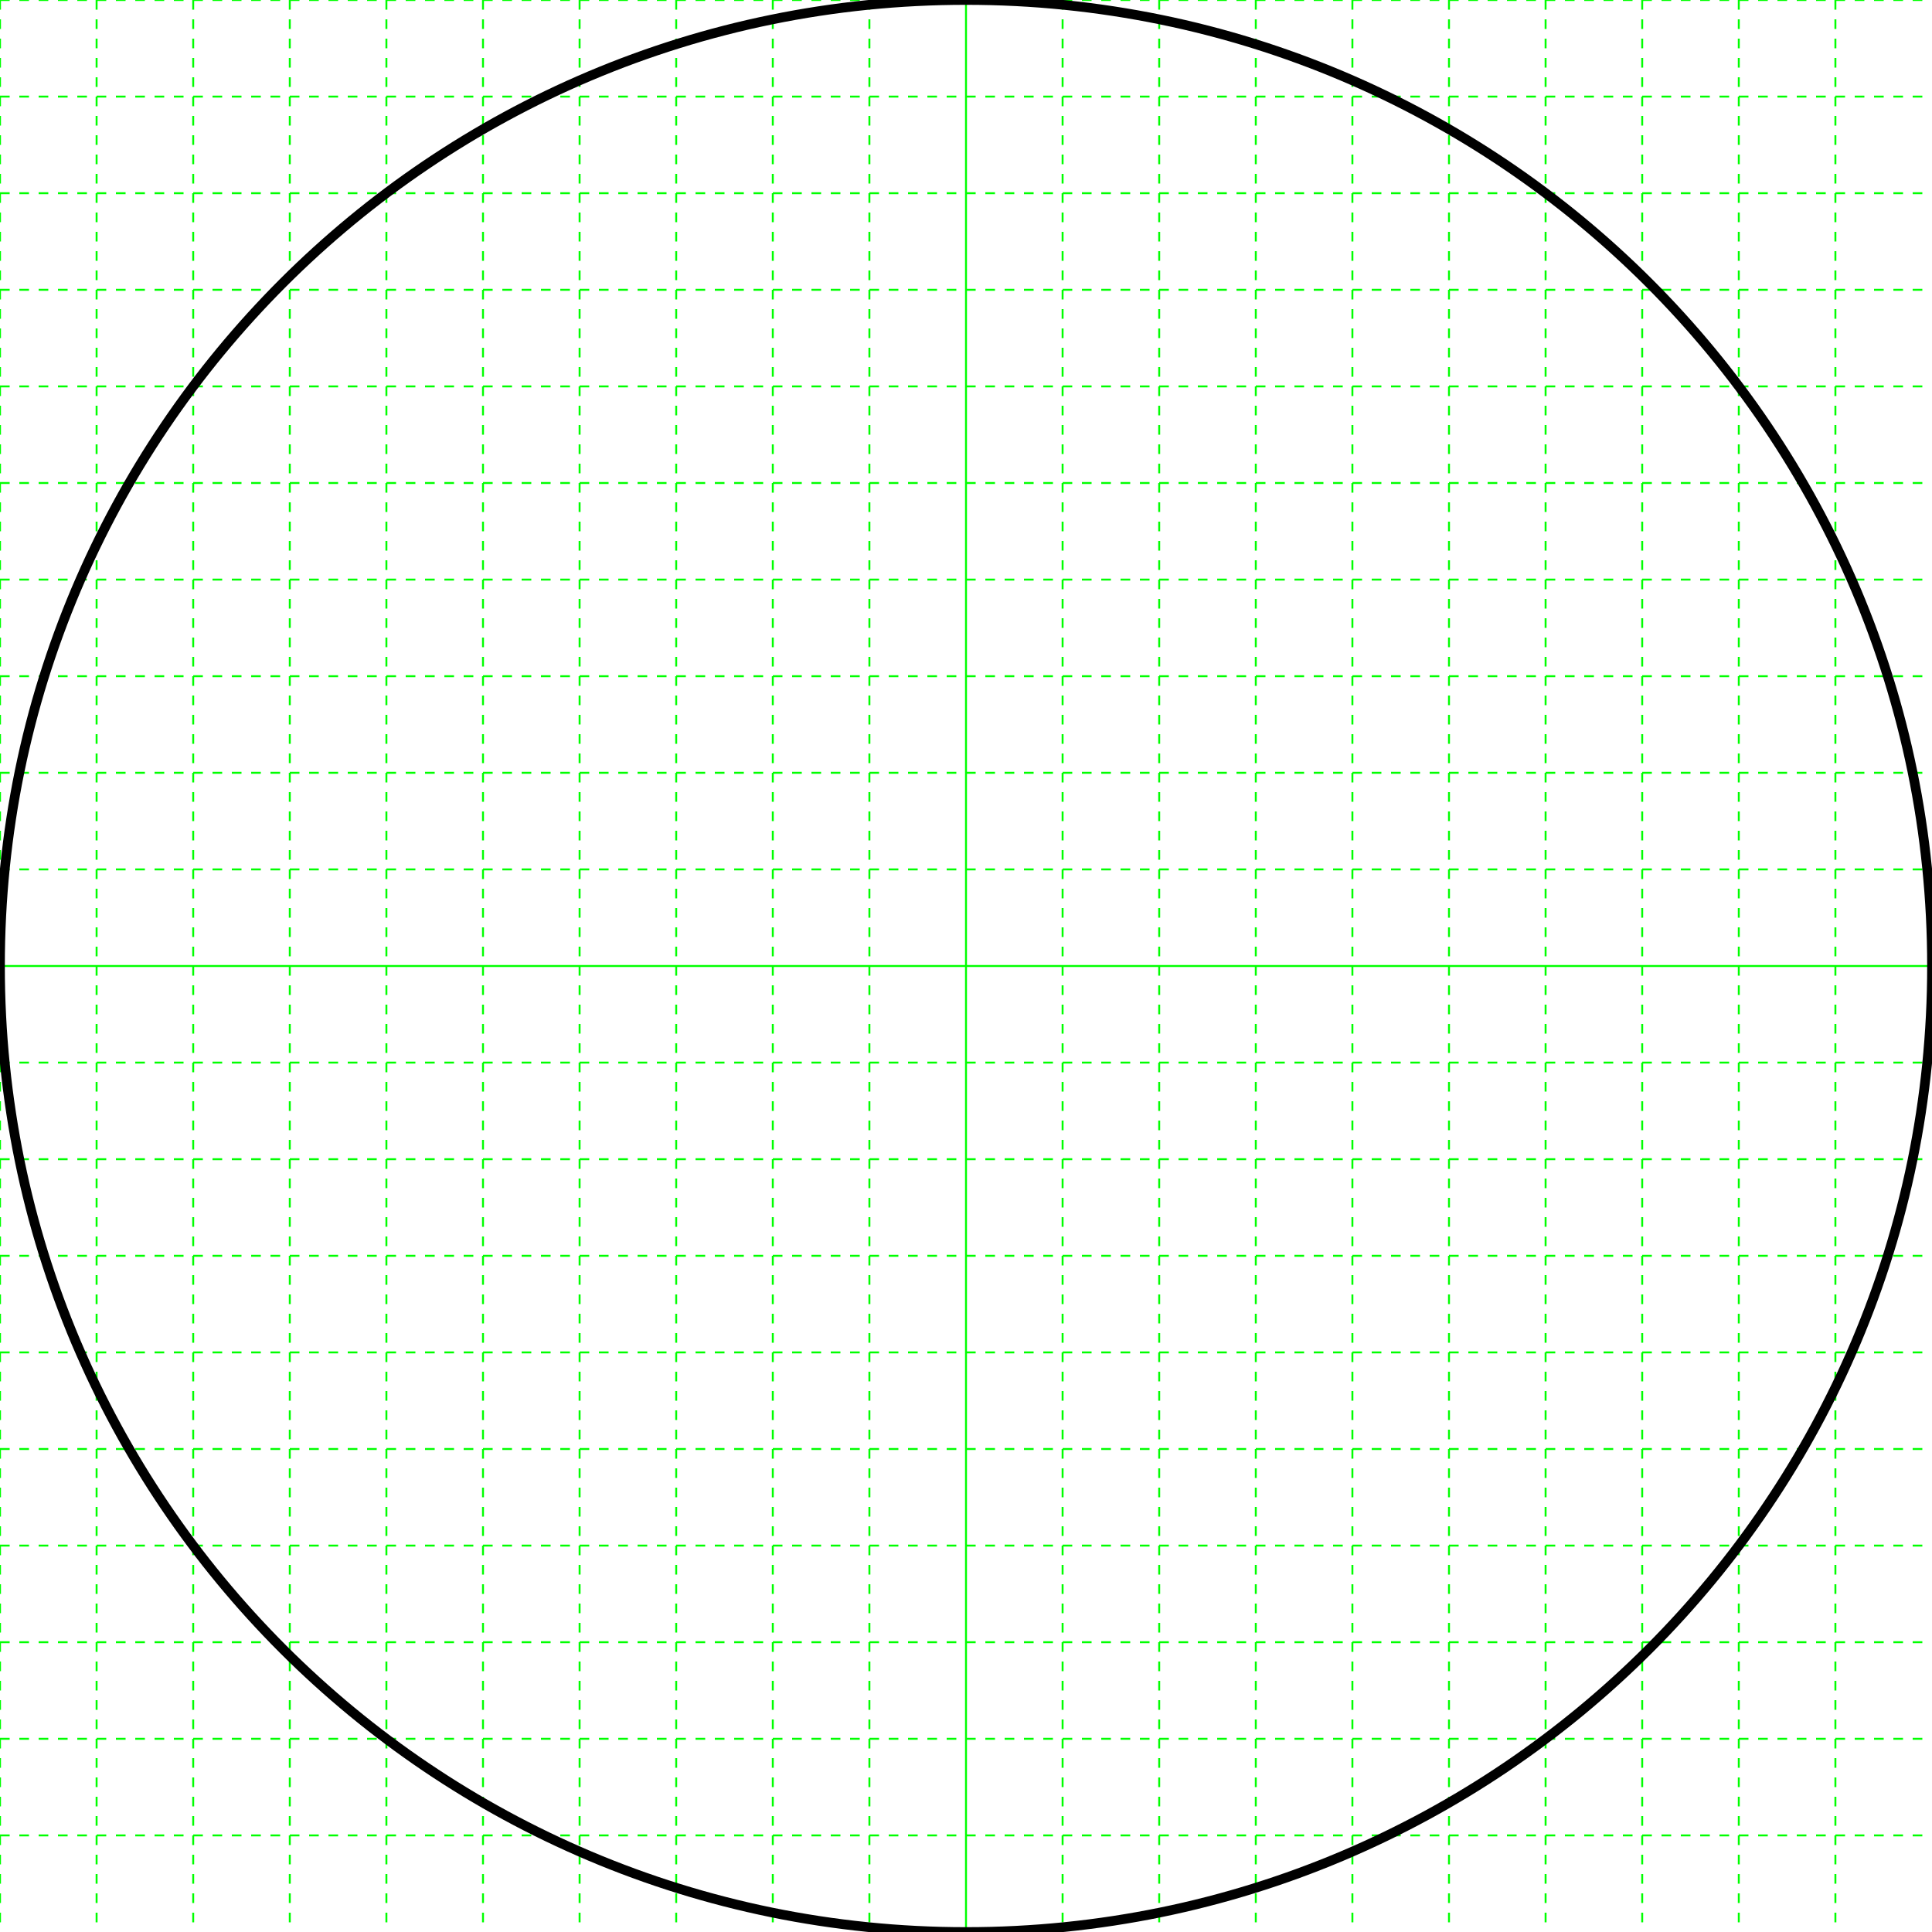
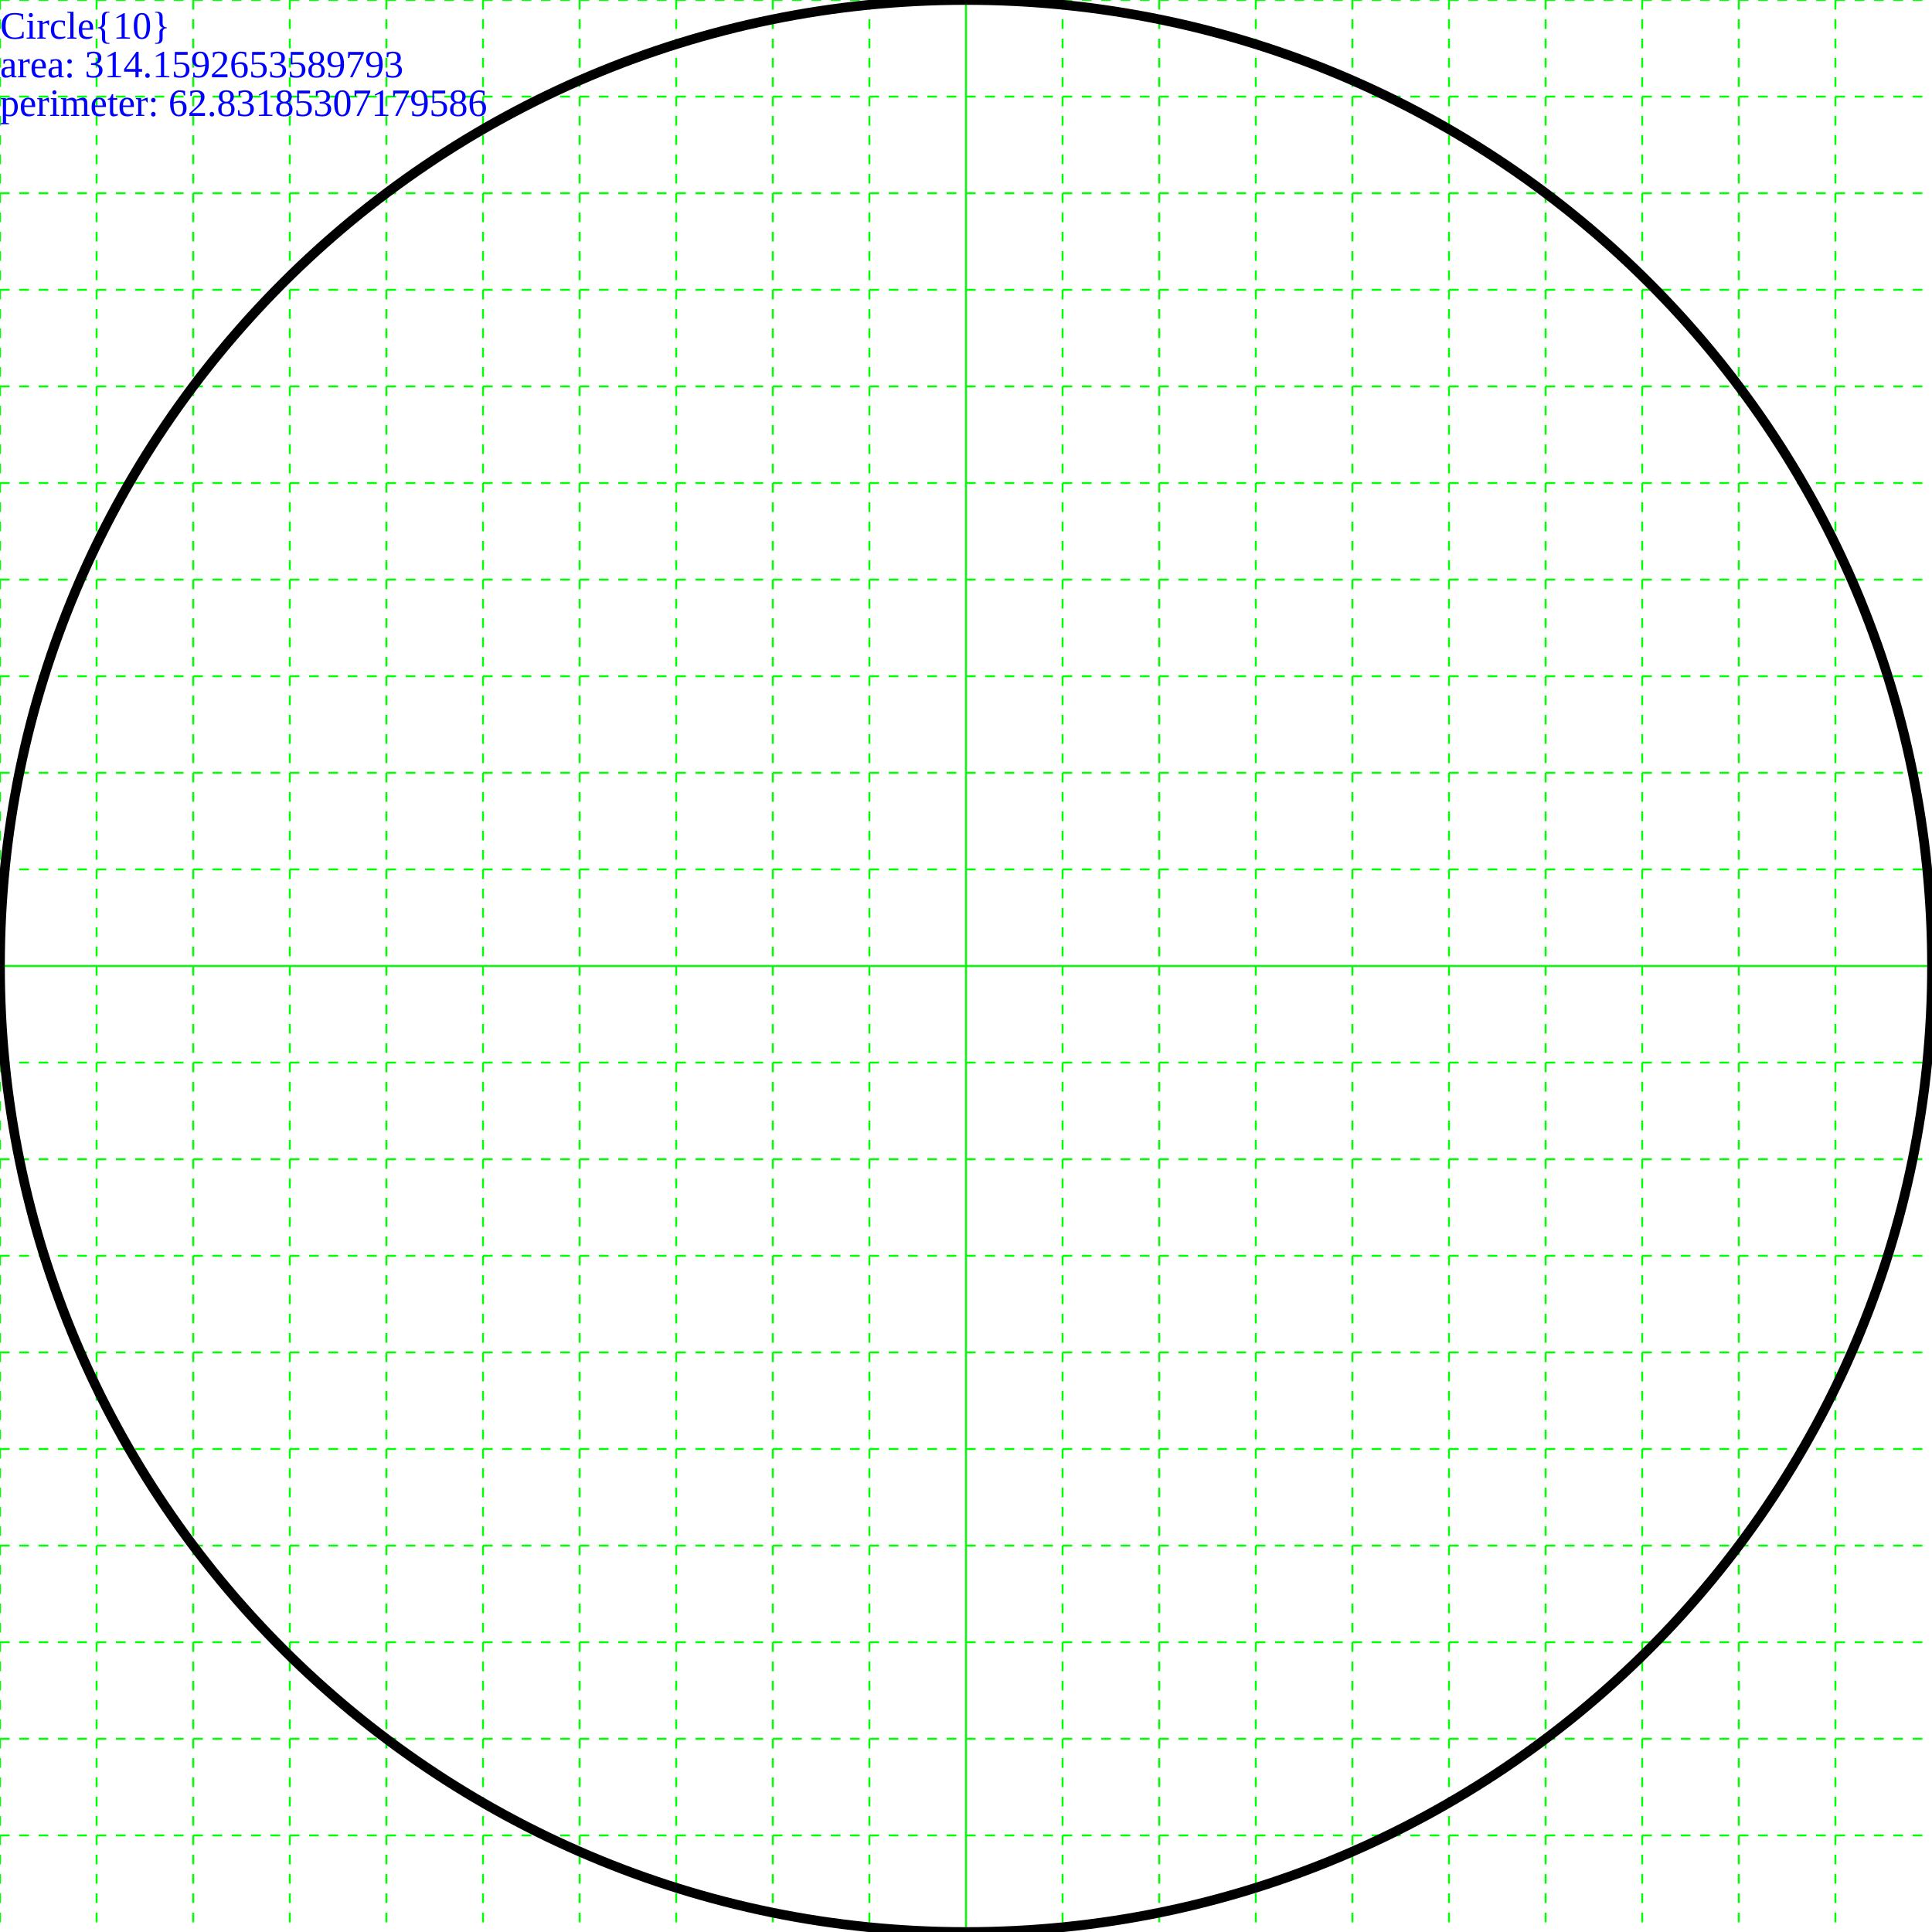
<svg xmlns="http://www.w3.org/2000/svg" height="200" width="200">
  <g id="grid">
    <line stroke="#00ff00" stroke-dasharray="1,1" stroke-width="0.2" x1="0" x2="0" y1="0" y2="200" />
    <line stroke="#00ff00" stroke-dasharray="1,1" stroke-width="0.2" x1="10" x2="10" y1="0" y2="200" />
    <line stroke="#00ff00" stroke-dasharray="1,1" stroke-width="0.2" x1="20" x2="20" y1="0" y2="200" />
    <line stroke="#00ff00" stroke-dasharray="1,1" stroke-width="0.2" x1="30" x2="30" y1="0" y2="200" />
    <line stroke="#00ff00" stroke-dasharray="1,1" stroke-width="0.2" x1="40" x2="40" y1="0" y2="200" />
    <line stroke="#00ff00" stroke-dasharray="1,1" stroke-width="0.2" x1="50" x2="50" y1="0" y2="200" />
    <line stroke="#00ff00" stroke-dasharray="1,1" stroke-width="0.2" x1="60" x2="60" y1="0" y2="200" />
    <line stroke="#00ff00" stroke-dasharray="1,1" stroke-width="0.2" x1="70" x2="70" y1="0" y2="200" />
    <line stroke="#00ff00" stroke-dasharray="1,1" stroke-width="0.2" x1="80" x2="80" y1="0" y2="200" />
    <line stroke="#00ff00" stroke-dasharray="1,1" stroke-width="0.2" x1="90" x2="90" y1="0" y2="200" />
    <line stroke="#00ff00" stroke-width="0.2" x1="100" x2="100" y1="0" y2="200" />
    <line stroke="#00ff00" stroke-dasharray="1,1" stroke-width="0.2" x1="110" x2="110" y1="0" y2="200" />
    <line stroke="#00ff00" stroke-dasharray="1,1" stroke-width="0.2" x1="120" x2="120" y1="0" y2="200" />
    <line stroke="#00ff00" stroke-dasharray="1,1" stroke-width="0.2" x1="130" x2="130" y1="0" y2="200" />
    <line stroke="#00ff00" stroke-dasharray="1,1" stroke-width="0.2" x1="140" x2="140" y1="0" y2="200" />
    <line stroke="#00ff00" stroke-dasharray="1,1" stroke-width="0.2" x1="150" x2="150" y1="0" y2="200" />
    <line stroke="#00ff00" stroke-dasharray="1,1" stroke-width="0.2" x1="160" x2="160" y1="0" y2="200" />
    <line stroke="#00ff00" stroke-dasharray="1,1" stroke-width="0.2" x1="170" x2="170" y1="0" y2="200" />
    <line stroke="#00ff00" stroke-dasharray="1,1" stroke-width="0.2" x1="180" x2="180" y1="0" y2="200" />
    <line stroke="#00ff00" stroke-dasharray="1,1" stroke-width="0.2" x1="190" x2="190" y1="0" y2="200" />
    <line stroke="#00ff00" stroke-dasharray="1,1" stroke-width="0.2" x1="0" x2="200" y1="0" y2="0" />
    <line stroke="#00ff00" stroke-dasharray="1,1" stroke-width="0.2" x1="0" x2="200" y1="10" y2="10" />
    <line stroke="#00ff00" stroke-dasharray="1,1" stroke-width="0.2" x1="0" x2="200" y1="20" y2="20" />
    <line stroke="#00ff00" stroke-dasharray="1,1" stroke-width="0.2" x1="0" x2="200" y1="30" y2="30" />
    <line stroke="#00ff00" stroke-dasharray="1,1" stroke-width="0.2" x1="0" x2="200" y1="40" y2="40" />
    <line stroke="#00ff00" stroke-dasharray="1,1" stroke-width="0.2" x1="0" x2="200" y1="50" y2="50" />
    <line stroke="#00ff00" stroke-dasharray="1,1" stroke-width="0.2" x1="0" x2="200" y1="60" y2="60" />
    <line stroke="#00ff00" stroke-dasharray="1,1" stroke-width="0.2" x1="0" x2="200" y1="70" y2="70" />
    <line stroke="#00ff00" stroke-dasharray="1,1" stroke-width="0.2" x1="0" x2="200" y1="80" y2="80" />
    <line stroke="#00ff00" stroke-dasharray="1,1" stroke-width="0.2" x1="0" x2="200" y1="90" y2="90" />
    <line stroke="#00ff00" stroke-width="0.2" x1="0" x2="200" y1="100" y2="100" />
    <line stroke="#00ff00" stroke-dasharray="1,1" stroke-width="0.2" x1="0" x2="200" y1="110" y2="110" />
    <line stroke="#00ff00" stroke-dasharray="1,1" stroke-width="0.2" x1="0" x2="200" y1="120" y2="120" />
    <line stroke="#00ff00" stroke-dasharray="1,1" stroke-width="0.2" x1="0" x2="200" y1="130" y2="130" />
    <line stroke="#00ff00" stroke-dasharray="1,1" stroke-width="0.2" x1="0" x2="200" y1="140" y2="140" />
    <line stroke="#00ff00" stroke-dasharray="1,1" stroke-width="0.2" x1="0" x2="200" y1="150" y2="150" />
    <line stroke="#00ff00" stroke-dasharray="1,1" stroke-width="0.2" x1="0" x2="200" y1="160" y2="160" />
    <line stroke="#00ff00" stroke-dasharray="1,1" stroke-width="0.2" x1="0" x2="200" y1="170" y2="170" />
    <line stroke="#00ff00" stroke-dasharray="1,1" stroke-width="0.2" x1="0" x2="200" y1="180" y2="180" />
    <line stroke="#00ff00" stroke-dasharray="1,1" stroke-width="0.2" x1="0" x2="200" y1="190" y2="190" />
  </g>
-   <circle cx="100.0" cy="100.0" fill="none" r="100" stroke="black" stroke-width="1" />
+   <g>
+     <circle cx="100.0" cy="100.0" fill="none" r="100.0" stroke="black" stroke-width="1" />
+     <text fill="blue" font-size="4.0" id="info" x="0" y="0">
+       <tspan dy="4.0" x="0">Circle{10}</tspan>
+       <tspan dy="4.0" x="0">area: 314.1592653589793</tspan>
+       <tspan dy="4.0" x="0">perimeter: 62.83185307179586</tspan>
+     </text>
+   </g>
</svg>
